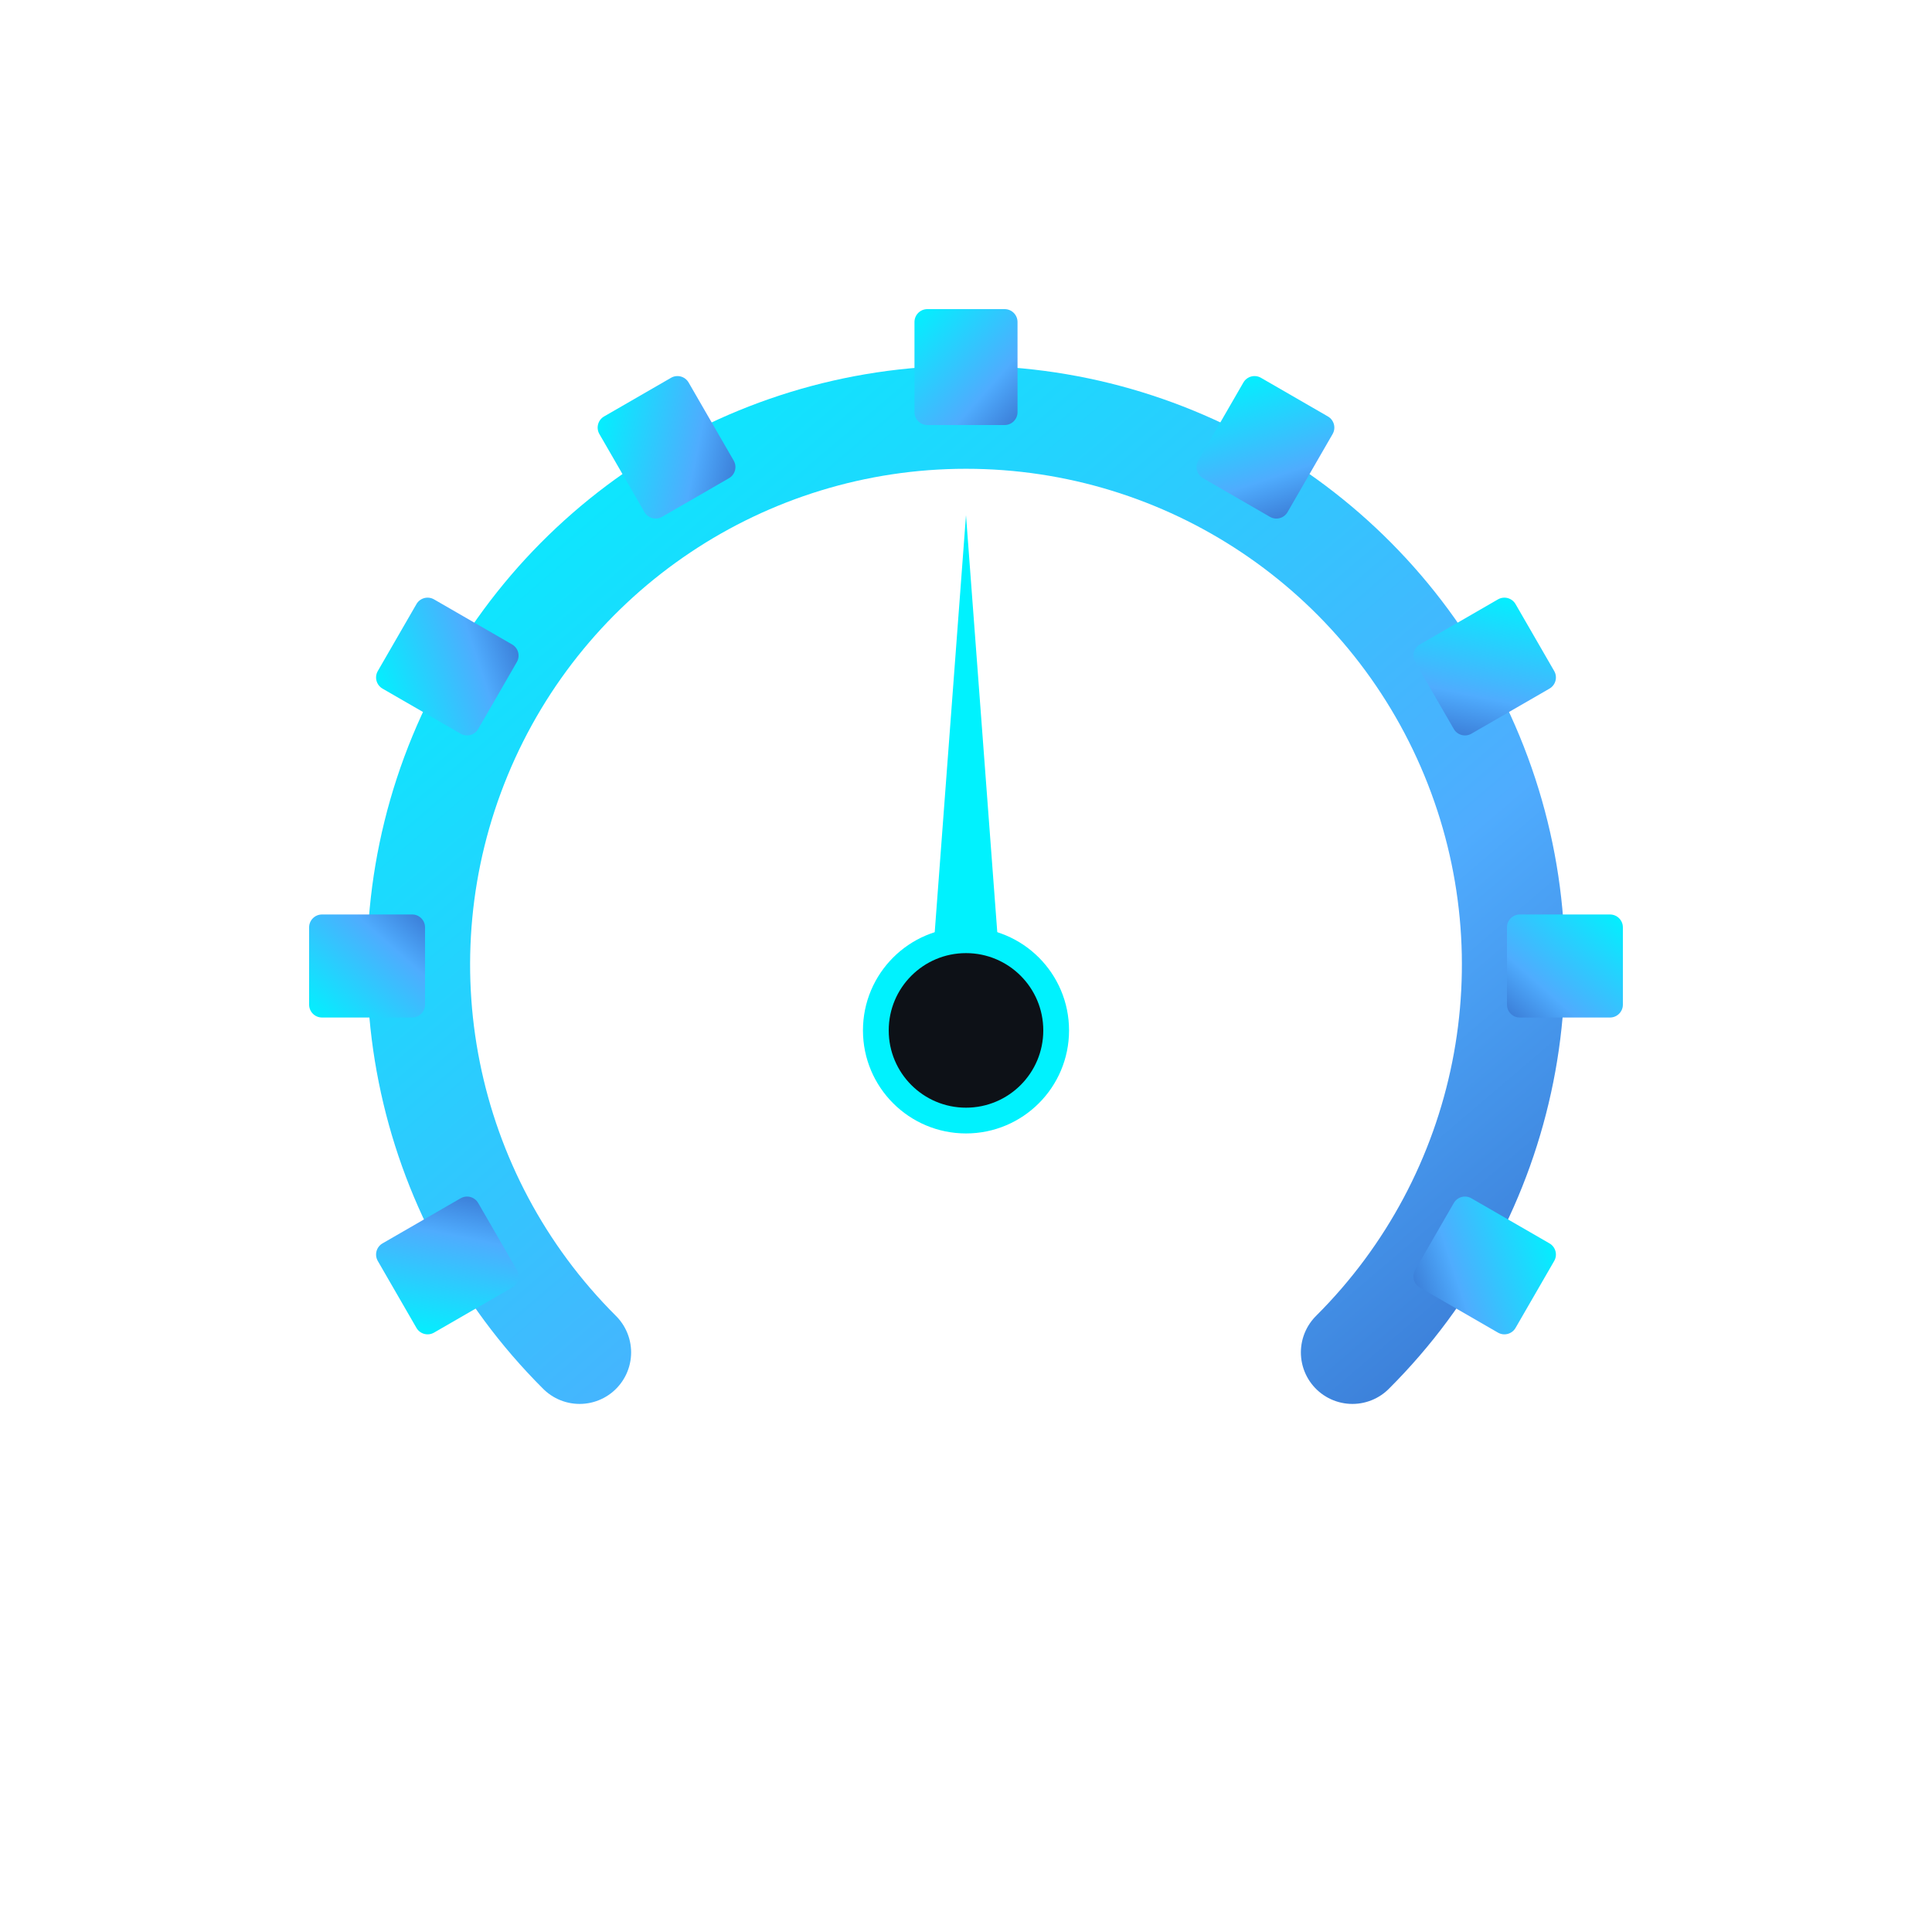
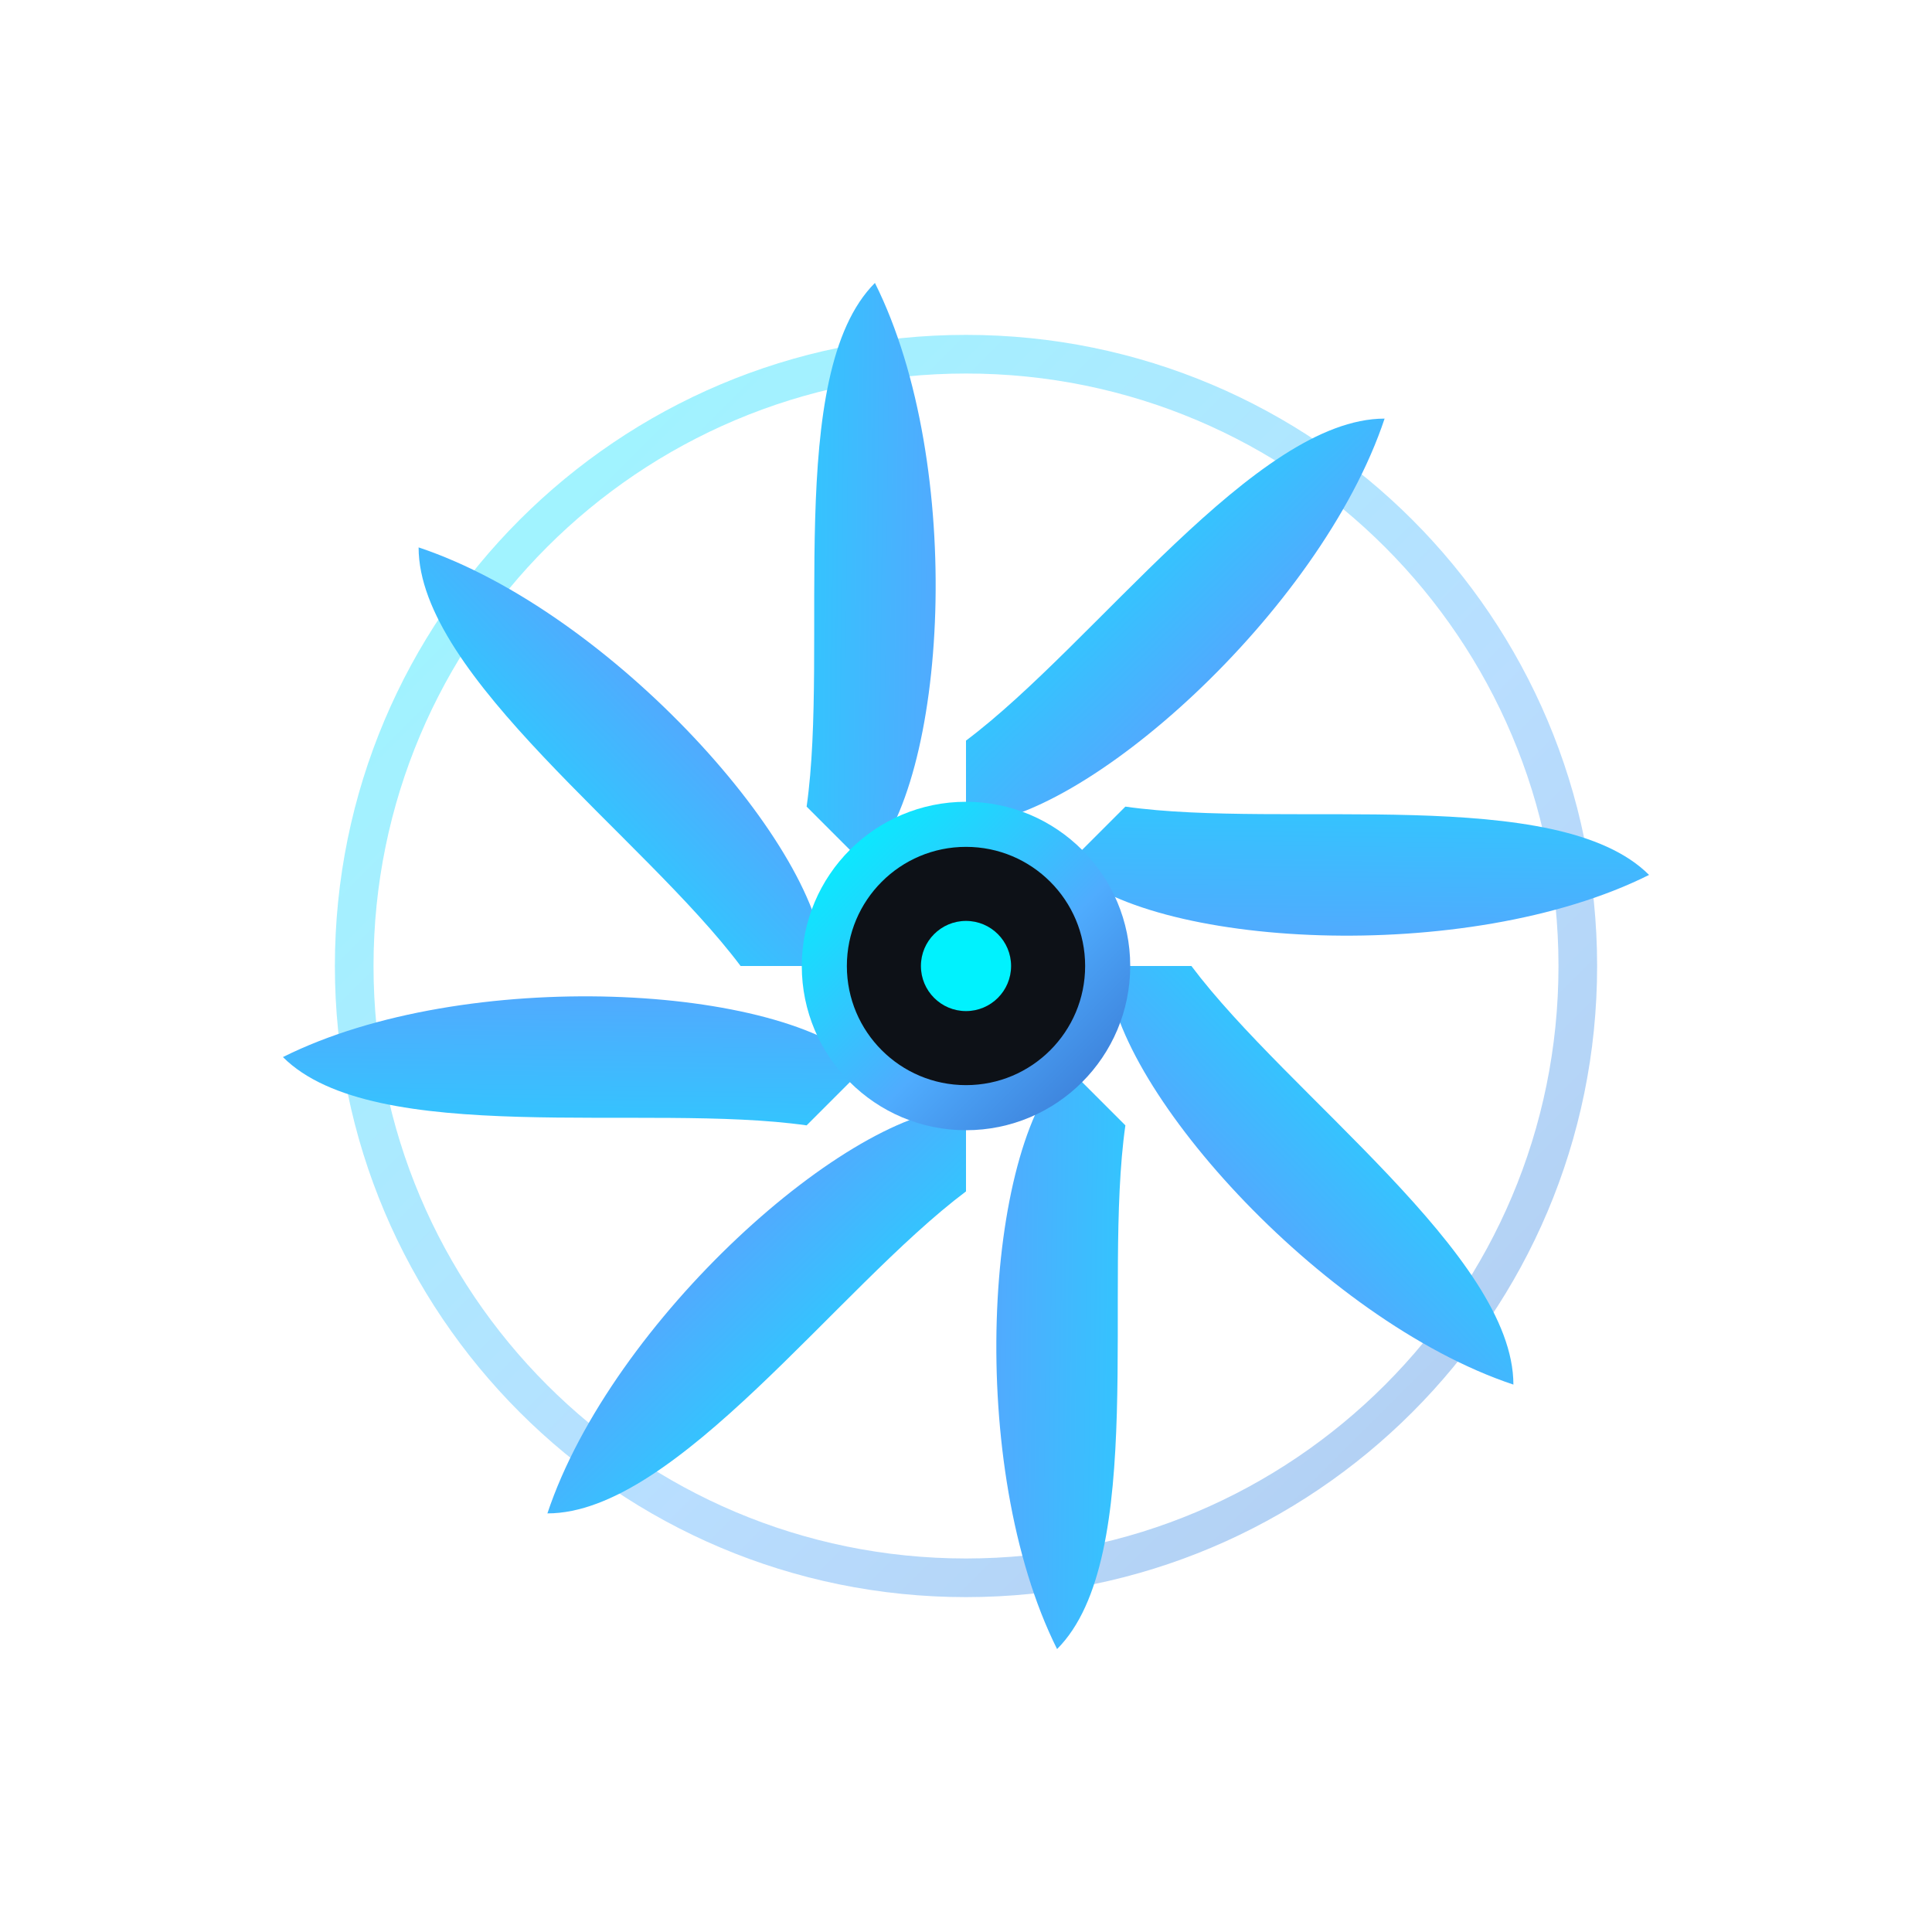
<svg xmlns="http://www.w3.org/2000/svg" viewBox="0 0 300 300">
  <defs>
-     <linearGradient id="b2-tach" x1="0%" y1="0%" x2="100%" y2="100%">
+     <linearGradient id="b2-imp" x1="0%" y1="0%" x2="100%" y2="100%">
      <stop offset="0%" stop-color="#00F2FE" />
-       <stop offset="70%" stop-color="#4FACFE" />
+       <stop offset="60%" stop-color="#4FACFE" />
      <stop offset="100%" stop-color="#3A7BD5" />
    </linearGradient>
  </defs>
  <g transform="translate(150,150)">
-     <path d="M -60 60 A 85 85 0 1 1 60 60" fill="none" stroke="url(#b2-tach)" stroke-width="16" stroke-linecap="round" />
-     <g fill="url(#b2-tach)">
-       <rect x="-8" y="-102" width="16" height="18" rx="2" transform="rotate(-120)" />
-       <rect x="-8" y="-102" width="16" height="18" rx="2" transform="rotate(-90)" />
-       <rect x="-8" y="-102" width="16" height="18" rx="2" transform="rotate(-60)" />
-       <rect x="-8" y="-102" width="16" height="18" rx="2" transform="rotate(-30)" />
-       <rect x="-8" y="-102" width="16" height="18" rx="2" transform="rotate(0)" />
-       <rect x="-8" y="-102" width="16" height="18" rx="2" transform="rotate(30)" />
-       <rect x="-8" y="-102" width="16" height="18" rx="2" transform="rotate(60)" />
-       <rect x="-8" y="-102" width="16" height="18" rx="2" transform="rotate(90)" />
-       <rect x="-8" y="-102" width="16" height="18" rx="2" transform="rotate(120)" />
+     <circle cx="0" cy="0" r="95" fill="none" stroke="url(#b2-imp)" stroke-width="6" opacity="0.4" />
+     <g fill="url(#b2-imp)">
+       <path d="M 0 -22 C 18 -22, 55 -55, 65 -85 C 45 -85, 20 -50, 0 -35 Z" />
+       <path d="M 0 -22 C 18 -22, 55 -55, 65 -85 C 45 -85, 20 -50, 0 -35 Z" transform="rotate(45)" />
+       <path d="M 0 -22 C 18 -22, 55 -55, 65 -85 C 45 -85, 20 -50, 0 -35 Z" transform="rotate(90)" />
+       <path d="M 0 -22 C 18 -22, 55 -55, 65 -85 C 45 -85, 20 -50, 0 -35 Z" transform="rotate(135)" />
+       <path d="M 0 -22 C 18 -22, 55 -55, 65 -85 C 45 -85, 20 -50, 0 -35 Z" transform="rotate(180)" />
+       <path d="M 0 -22 C 18 -22, 55 -55, 65 -85 C 45 -85, 20 -50, 0 -35 Z" transform="rotate(225)" />
+       <path d="M 0 -22 C 18 -22, 55 -55, 65 -85 C 45 -85, 20 -50, 0 -35 Z" transform="rotate(270)" />
+       <path d="M 0 -22 C 18 -22, 55 -55, 65 -85 C 45 -85, 20 -50, 0 -35 Z" transform="rotate(315)" />
    </g>
-     <polygon points="-6,10 0,-70 6,10" fill="#00F2FE" />
-     <circle cx="0" cy="10" r="14" fill="#0d1117" stroke="#00F2FE" stroke-width="4" />
+     <circle cx="0" cy="0" r="22" fill="#0d1117" stroke="url(#b2-imp)" stroke-width="7" />
+     <circle cx="0" cy="0" r="7" fill="#00F2FE" />
  </g>
</svg>
